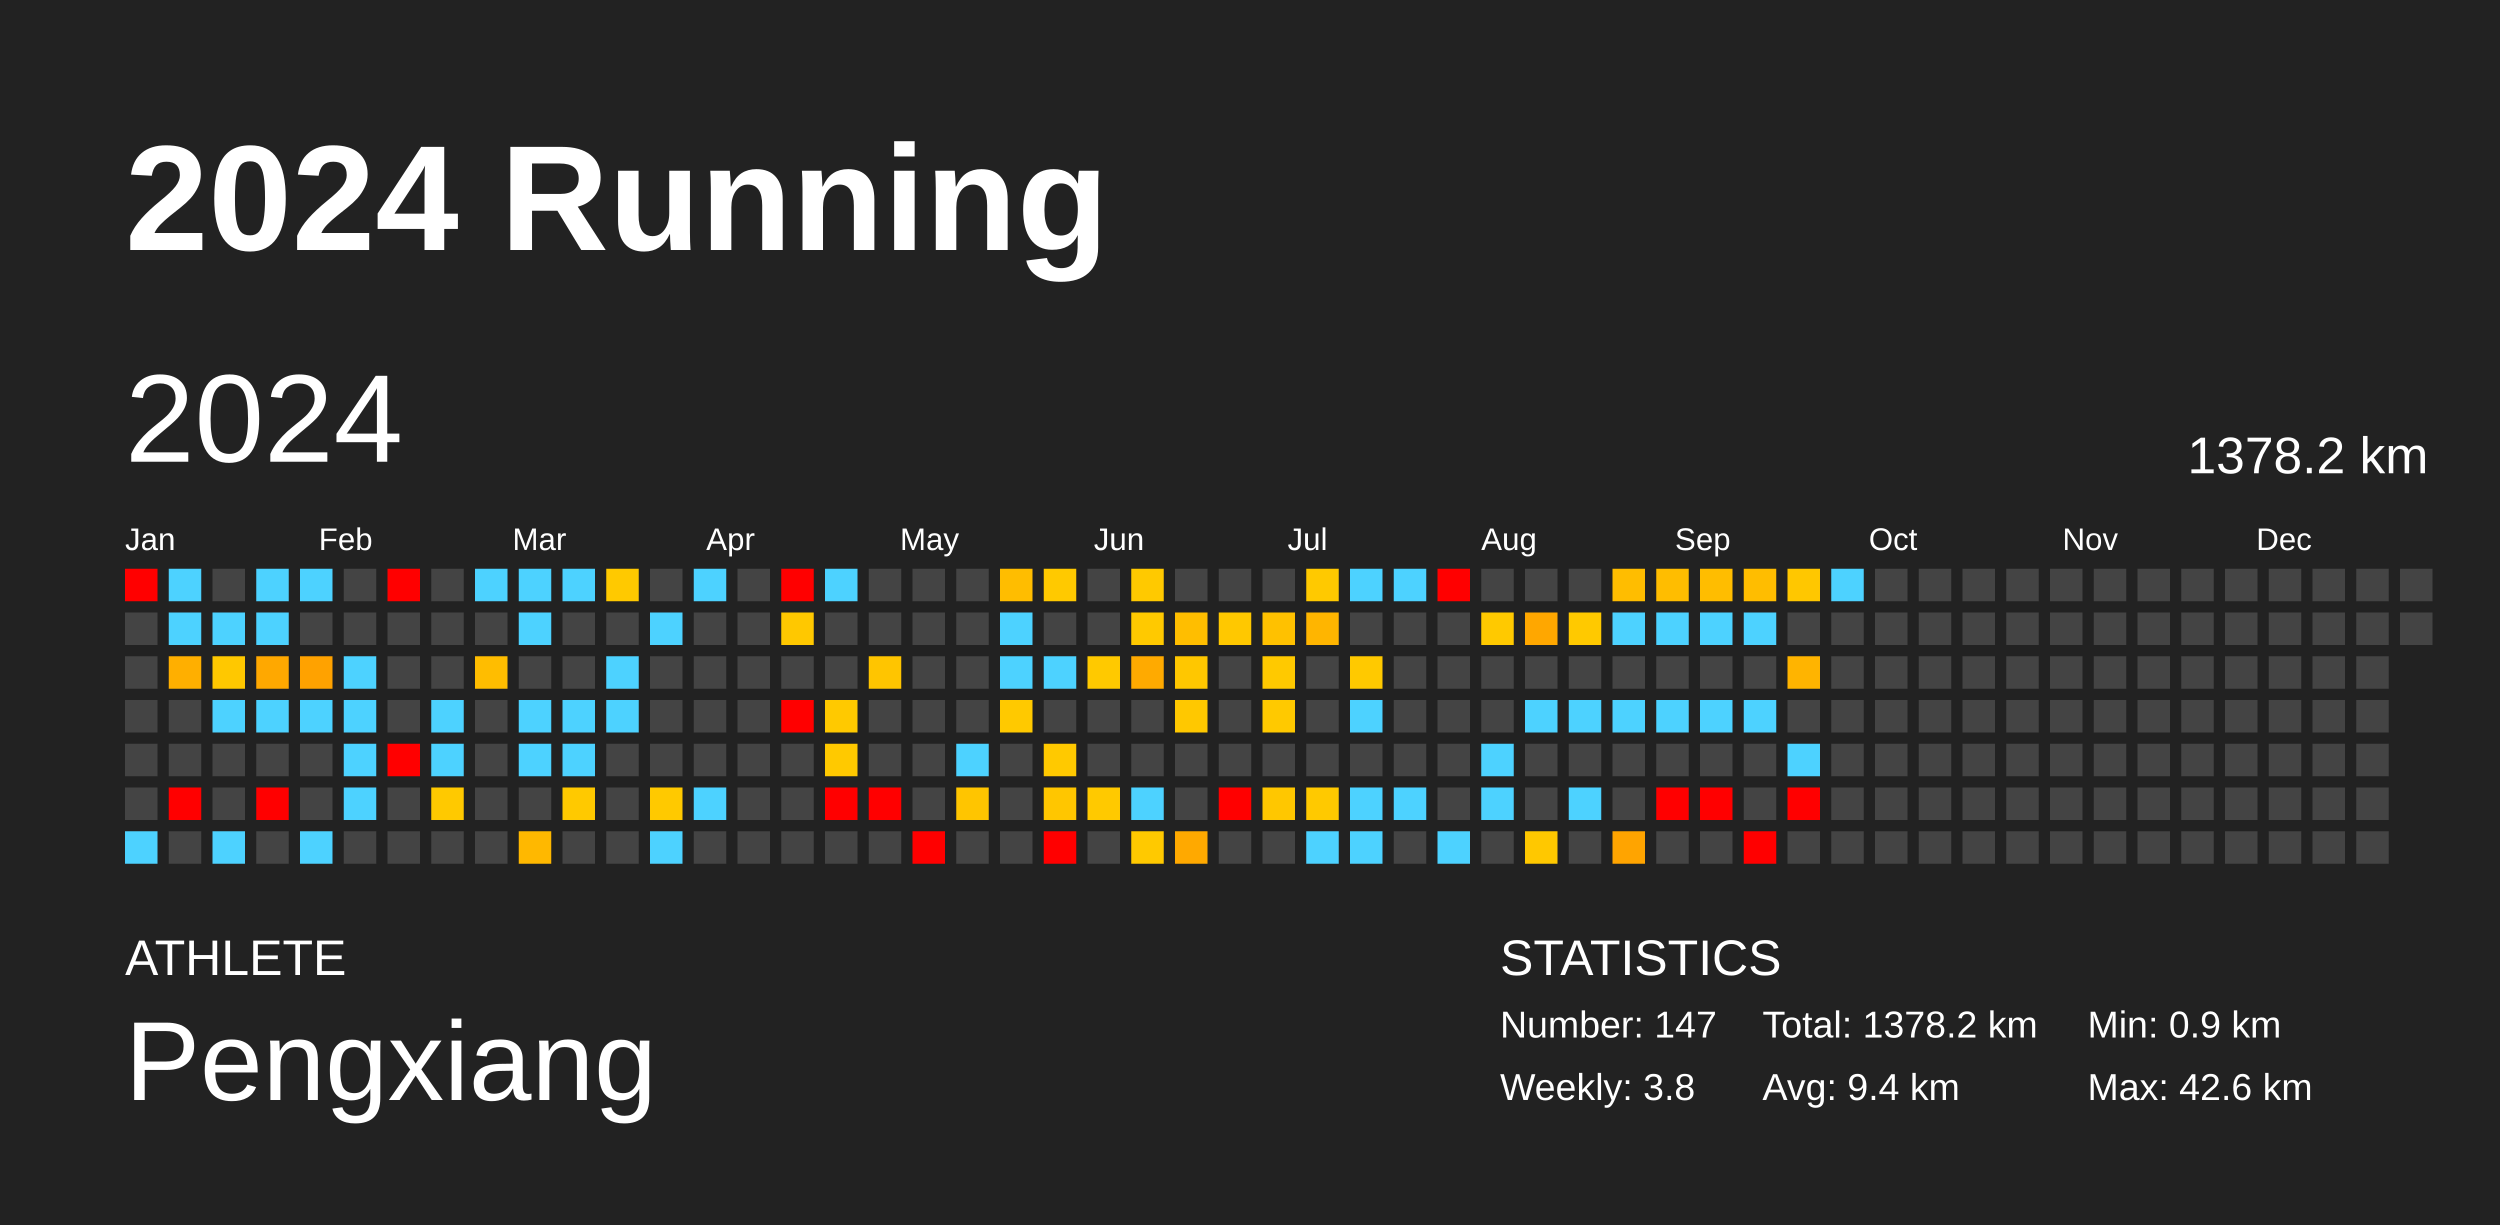
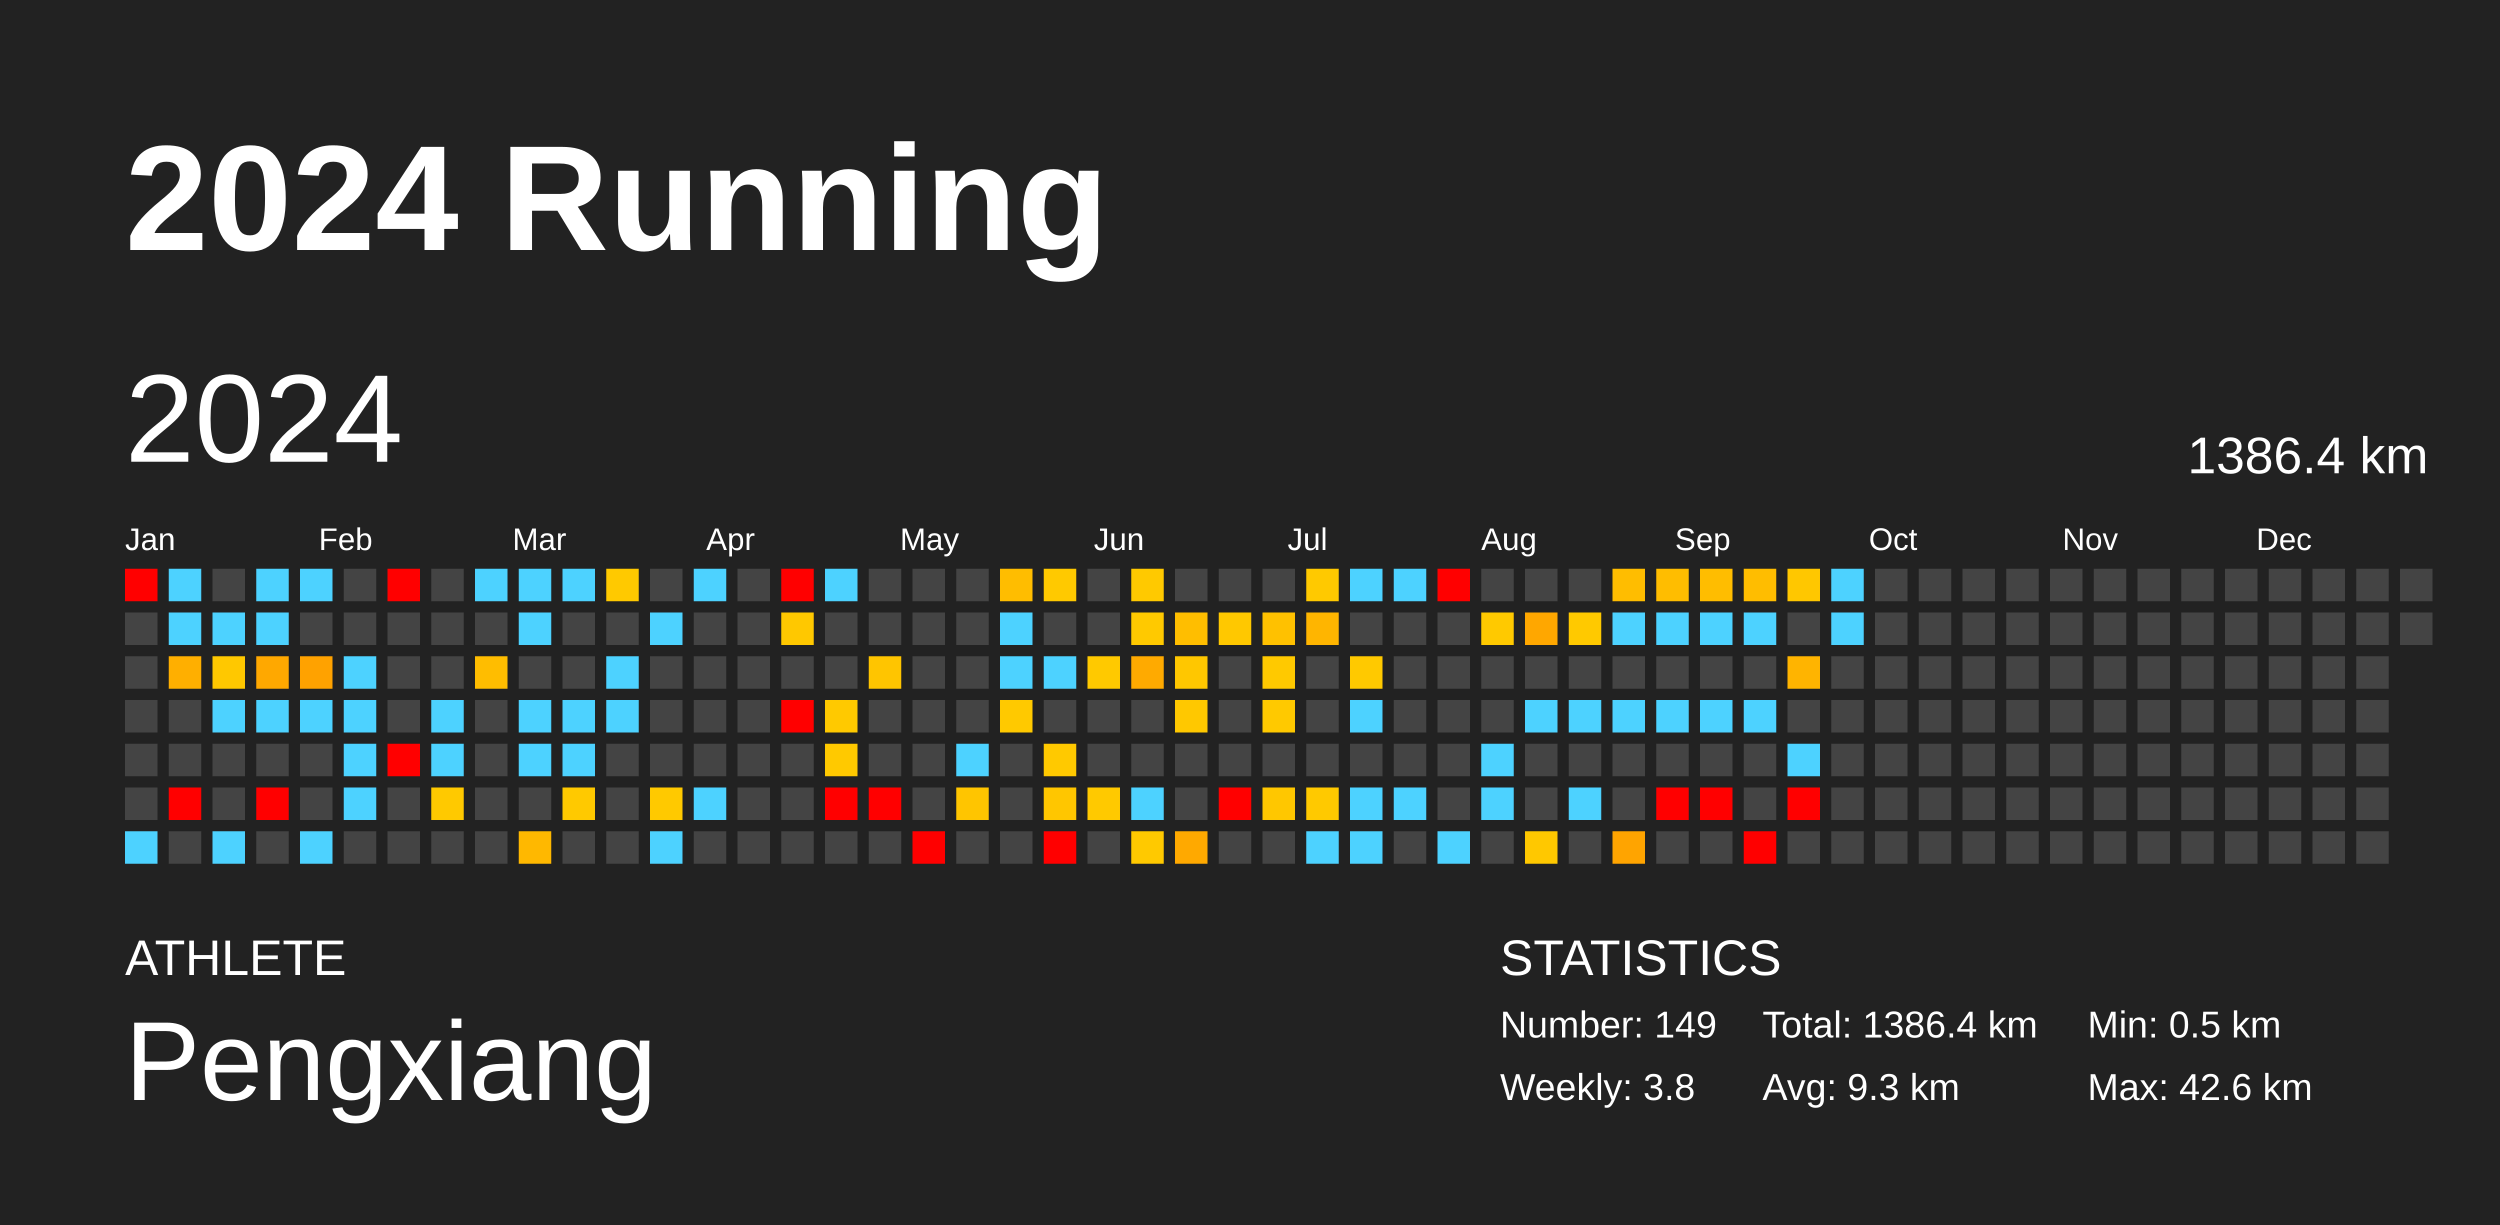
<svg xmlns="http://www.w3.org/2000/svg" baseProfile="full" height="98mm" version="1.1" viewBox="0,0,200,98" width="200mm">
  <defs />
  <rect fill="#222222" height="98" width="200" x="0" y="0" />
  <text fill="#FFFFFF" style="font-size:12px; font-family:Arial; font-weight:bold;" x="10" y="20">2024 Running</text>
  <text fill="#FFFFFF" style="font-size:4px; font-family:Arial" x="10" y="78">ATHLETE</text>
  <text fill="#FFFFFF" style="font-size:9px; font-family:Arial" x="10" y="88">Pengxiang</text>
  <text fill="#FFFFFF" style="font-size:4px; font-family:Arial" x="120" y="78">STATISTICS</text>
-   <text fill="#FFFFFF" style="font-size:3px; font-family:Arial" x="120" y="83">Number: 147</text>
+   <text fill="#FFFFFF" style="font-size:3px; font-family:Arial" x="120" y="83">Number: 149</text>
  <text fill="#FFFFFF" style="font-size:3px; font-family:Arial" x="120" y="88">Weekly: 3.8</text>
-   <text fill="#FFFFFF" style="font-size:3px; font-family:Arial" x="141" y="83">Total: 1378.2 km</text>
-   <text fill="#FFFFFF" style="font-size:3px; font-family:Arial" x="141" y="88">Avg: 9.4 km</text>
-   <text fill="#FFFFFF" style="font-size:3px; font-family:Arial" x="167" y="83">Min: 0.9 km</text>
+   <text fill="#FFFFFF" style="font-size:3px; font-family:Arial" x="141" y="83">Total: 1386.4 km</text>
+   <text fill="#FFFFFF" style="font-size:3px; font-family:Arial" x="141" y="88">Avg: 9.3 km</text>
+   <text fill="#FFFFFF" style="font-size:3px; font-family:Arial" x="167" y="83">Min: 0.5 km</text>
  <text fill="#FFFFFF" style="font-size:3px; font-family:Arial" x="167" y="88">Max: 42.6 km</text>
  <text dominant-baseline="hanging" fill="#FFFFFF" style="font-size:10.0px; font-family:Arial;" x="10" y="30">2024</text>
-   <text dominant-baseline="hanging" fill="#FFFFFF" style="font-size:4.125px; font-family:Arial;" x="175" y="35">1378.2 km</text>
+   <text dominant-baseline="hanging" fill="#FFFFFF" style="font-size:4.125px; font-family:Arial;" x="175" y="35">1386.4 km</text>
  <text fill="#FFFFFF" style="font-size:2.5px; font-family:Arial" x="10.0" y="44">Jan</text>
  <text fill="#FFFFFF" style="font-size:2.5px; font-family:Arial" x="25.5" y="44">Feb</text>
  <text fill="#FFFFFF" style="font-size:2.5px; font-family:Arial" x="41.0" y="44">Mar</text>
  <text fill="#FFFFFF" style="font-size:2.5px; font-family:Arial" x="56.5" y="44">Apr</text>
  <text fill="#FFFFFF" style="font-size:2.5px; font-family:Arial" x="72.0" y="44">May</text>
  <text fill="#FFFFFF" style="font-size:2.5px; font-family:Arial" x="87.5" y="44">Jun</text>
  <text fill="#FFFFFF" style="font-size:2.5px; font-family:Arial" x="103.0" y="44">Jul</text>
  <text fill="#FFFFFF" style="font-size:2.5px; font-family:Arial" x="118.5" y="44">Aug</text>
  <text fill="#FFFFFF" style="font-size:2.5px; font-family:Arial" x="134.0" y="44">Sep</text>
  <text fill="#FFFFFF" style="font-size:2.5px; font-family:Arial" x="149.5" y="44">Oct</text>
  <text fill="#FFFFFF" style="font-size:2.5px; font-family:Arial" x="165.0" y="44">Nov</text>
  <text fill="#FFFFFF" style="font-size:2.5px; font-family:Arial" x="180.5" y="44">Dec</text>
  <rect fill="red" height="2.6" width="2.6" x="10.0" y="45.5" />
  <rect fill="#444444" height="2.6" width="2.6" x="10.0" y="49.0" />
  <rect fill="#444444" height="2.6" width="2.6" x="10.0" y="52.5" />
  <rect fill="#444444" height="2.6" width="2.6" x="10.0" y="56.0" />
  <rect fill="#444444" height="2.6" width="2.6" x="10.0" y="59.5" />
  <rect fill="#444444" height="2.6" width="2.6" x="10.0" y="63.0" />
  <rect fill="#4dd2ff" height="2.6" width="2.6" x="10.0" y="66.5" />
  <rect fill="#4dd2ff" height="2.6" width="2.6" x="13.5" y="45.5" />
  <rect fill="#4dd2ff" height="2.6" width="2.6" x="13.5" y="49.0" />
  <rect fill="#ffaf00" height="2.6" width="2.6" x="13.5" y="52.5" />
  <rect fill="#444444" height="2.6" width="2.6" x="13.5" y="56.0" />
  <rect fill="#444444" height="2.6" width="2.6" x="13.5" y="59.5" />
  <rect fill="red" height="2.6" width="2.6" x="13.5" y="63.0" />
  <rect fill="#444444" height="2.6" width="2.6" x="13.5" y="66.5" />
  <rect fill="#444444" height="2.6" width="2.6" x="17.0" y="45.5" />
  <rect fill="#4dd2ff" height="2.6" width="2.6" x="17.0" y="49.0" />
  <rect fill="#ffc800" height="2.6" width="2.6" x="17.0" y="52.5" />
  <rect fill="#4dd2ff" height="2.6" width="2.6" x="17.0" y="56.0" />
  <rect fill="#444444" height="2.6" width="2.6" x="17.0" y="59.5" />
  <rect fill="#444444" height="2.6" width="2.6" x="17.0" y="63.0" />
  <rect fill="#4dd2ff" height="2.6" width="2.6" x="17.0" y="66.5" />
  <rect fill="#4dd2ff" height="2.6" width="2.6" x="20.5" y="45.5" />
  <rect fill="#4dd2ff" height="2.6" width="2.6" x="20.5" y="49.0" />
  <rect fill="#ffa800" height="2.6" width="2.6" x="20.5" y="52.5" />
  <rect fill="#4dd2ff" height="2.6" width="2.6" x="20.5" y="56.0" />
  <rect fill="#444444" height="2.6" width="2.6" x="20.5" y="59.5" />
  <rect fill="red" height="2.6" width="2.6" x="20.5" y="63.0" />
  <rect fill="#444444" height="2.6" width="2.6" x="20.5" y="66.5" />
  <rect fill="#4dd2ff" height="2.6" width="2.6" x="24.0" y="45.5" />
  <rect fill="#444444" height="2.6" width="2.6" x="24.0" y="49.0" />
  <rect fill="#ffa200" height="2.6" width="2.6" x="24.0" y="52.5" />
  <rect fill="#4dd2ff" height="2.6" width="2.6" x="24.0" y="56.0" />
  <rect fill="#444444" height="2.6" width="2.6" x="24.0" y="59.5" />
  <rect fill="#444444" height="2.6" width="2.6" x="24.0" y="63.0" />
  <rect fill="#4dd2ff" height="2.6" width="2.6" x="24.0" y="66.5" />
  <rect fill="#444444" height="2.6" width="2.6" x="27.5" y="45.5" />
  <rect fill="#444444" height="2.6" width="2.6" x="27.5" y="49.0" />
  <rect fill="#4dd2ff" height="2.6" width="2.6" x="27.5" y="52.5" />
  <rect fill="#4dd2ff" height="2.6" width="2.6" x="27.5" y="56.0" />
  <rect fill="#4dd2ff" height="2.6" width="2.6" x="27.5" y="59.5" />
  <rect fill="#4dd2ff" height="2.6" width="2.6" x="27.5" y="63.0" />
  <rect fill="#444444" height="2.6" width="2.6" x="27.5" y="66.5" />
  <rect fill="red" height="2.6" width="2.6" x="31.0" y="45.5" />
  <rect fill="#444444" height="2.6" width="2.6" x="31.0" y="49.0" />
  <rect fill="#444444" height="2.6" width="2.6" x="31.0" y="52.5" />
  <rect fill="#444444" height="2.6" width="2.6" x="31.0" y="56.0" />
  <rect fill="red" height="2.6" width="2.6" x="31.0" y="59.5" />
  <rect fill="#444444" height="2.6" width="2.6" x="31.0" y="63.0" />
  <rect fill="#444444" height="2.6" width="2.6" x="31.0" y="66.5" />
  <rect fill="#444444" height="2.6" width="2.6" x="34.5" y="45.5" />
  <rect fill="#444444" height="2.6" width="2.6" x="34.5" y="49.0" />
  <rect fill="#444444" height="2.6" width="2.6" x="34.5" y="52.5" />
  <rect fill="#4dd2ff" height="2.6" width="2.6" x="34.5" y="56.0" />
  <rect fill="#4dd2ff" height="2.6" width="2.6" x="34.5" y="59.5" />
  <rect fill="#ffc900" height="2.6" width="2.6" x="34.5" y="63.0" />
  <rect fill="#444444" height="2.6" width="2.6" x="34.5" y="66.5" />
  <rect fill="#4dd2ff" height="2.6" width="2.6" x="38.0" y="45.5" />
  <rect fill="#444444" height="2.6" width="2.6" x="38.0" y="49.0" />
  <rect fill="#ffbd00" height="2.6" width="2.6" x="38.0" y="52.5" />
  <rect fill="#444444" height="2.6" width="2.6" x="38.0" y="56.0" />
  <rect fill="#444444" height="2.6" width="2.6" x="38.0" y="59.5" />
  <rect fill="#444444" height="2.6" width="2.6" x="38.0" y="63.0" />
  <rect fill="#444444" height="2.6" width="2.6" x="38.0" y="66.5" />
  <rect fill="#4dd2ff" height="2.6" width="2.6" x="41.5" y="45.5" />
  <rect fill="#4dd2ff" height="2.6" width="2.6" x="41.5" y="49.0" />
  <rect fill="#444444" height="2.6" width="2.6" x="41.5" y="52.5" />
  <rect fill="#4dd2ff" height="2.6" width="2.6" x="41.5" y="56.0" />
  <rect fill="#4dd2ff" height="2.6" width="2.6" x="41.5" y="59.5" />
  <rect fill="#444444" height="2.6" width="2.6" x="41.5" y="63.0" />
  <rect fill="#ffb800" height="2.6" width="2.6" x="41.5" y="66.5" />
  <rect fill="#4dd2ff" height="2.6" width="2.6" x="45.0" y="45.5" />
  <rect fill="#444444" height="2.6" width="2.6" x="45.0" y="49.0" />
  <rect fill="#444444" height="2.6" width="2.6" x="45.0" y="52.5" />
  <rect fill="#4dd2ff" height="2.6" width="2.6" x="45.0" y="56.0" />
  <rect fill="#4dd2ff" height="2.6" width="2.6" x="45.0" y="59.5" />
  <rect fill="#ffc900" height="2.6" width="2.6" x="45.0" y="63.0" />
  <rect fill="#444444" height="2.6" width="2.6" x="45.0" y="66.5" />
  <rect fill="#ffc900" height="2.6" width="2.6" x="48.5" y="45.5" />
  <rect fill="#444444" height="2.6" width="2.6" x="48.5" y="49.0" />
  <rect fill="#4dd2ff" height="2.6" width="2.6" x="48.5" y="52.5" />
  <rect fill="#4dd2ff" height="2.6" width="2.6" x="48.5" y="56.0" />
  <rect fill="#444444" height="2.6" width="2.6" x="48.5" y="59.5" />
  <rect fill="#444444" height="2.6" width="2.6" x="48.5" y="63.0" />
  <rect fill="#444444" height="2.6" width="2.6" x="48.5" y="66.5" />
  <rect fill="#444444" height="2.6" width="2.6" x="52.0" y="45.5" />
  <rect fill="#4dd2ff" height="2.6" width="2.6" x="52.0" y="49.0" />
  <rect fill="#444444" height="2.6" width="2.6" x="52.0" y="52.5" />
  <rect fill="#444444" height="2.6" width="2.6" x="52.0" y="56.0" />
  <rect fill="#444444" height="2.6" width="2.6" x="52.0" y="59.5" />
  <rect fill="#ffc900" height="2.6" width="2.6" x="52.0" y="63.0" />
  <rect fill="#4dd2ff" height="2.6" width="2.6" x="52.0" y="66.5" />
  <rect fill="#4dd2ff" height="2.6" width="2.6" x="55.5" y="45.5" />
  <rect fill="#444444" height="2.6" width="2.6" x="55.5" y="49.0" />
  <rect fill="#444444" height="2.6" width="2.6" x="55.5" y="52.5" />
  <rect fill="#444444" height="2.6" width="2.6" x="55.5" y="56.0" />
  <rect fill="#444444" height="2.6" width="2.6" x="55.5" y="59.5" />
  <rect fill="#4dd2ff" height="2.6" width="2.6" x="55.5" y="63.0" />
  <rect fill="#444444" height="2.6" width="2.6" x="55.5" y="66.5" />
  <rect fill="#444444" height="2.6" width="2.6" x="59.0" y="45.5" />
  <rect fill="#444444" height="2.6" width="2.6" x="59.0" y="49.0" />
  <rect fill="#444444" height="2.6" width="2.6" x="59.0" y="52.5" />
  <rect fill="#444444" height="2.6" width="2.6" x="59.0" y="56.0" />
  <rect fill="#444444" height="2.6" width="2.6" x="59.0" y="59.5" />
  <rect fill="#444444" height="2.6" width="2.6" x="59.0" y="63.0" />
  <rect fill="#444444" height="2.6" width="2.6" x="59.0" y="66.5" />
  <rect fill="red" height="2.6" width="2.6" x="62.5" y="45.5" />
  <rect fill="#ffc800" height="2.6" width="2.6" x="62.5" y="49.0" />
  <rect fill="#444444" height="2.6" width="2.6" x="62.5" y="52.5" />
  <rect fill="red" height="2.6" width="2.6" x="62.5" y="56.0" />
  <rect fill="#444444" height="2.6" width="2.6" x="62.5" y="59.5" />
  <rect fill="#444444" height="2.6" width="2.6" x="62.5" y="63.0" />
  <rect fill="#444444" height="2.6" width="2.6" x="62.5" y="66.5" />
  <rect fill="#4dd2ff" height="2.6" width="2.6" x="66.0" y="45.5" />
  <rect fill="#444444" height="2.6" width="2.6" x="66.0" y="49.0" />
  <rect fill="#444444" height="2.6" width="2.6" x="66.0" y="52.5" />
  <rect fill="#ffc900" height="2.6" width="2.6" x="66.0" y="56.0" />
  <rect fill="#ffc900" height="2.6" width="2.6" x="66.0" y="59.5" />
  <rect fill="red" height="2.6" width="2.6" x="66.0" y="63.0" />
  <rect fill="#444444" height="2.6" width="2.6" x="66.0" y="66.5" />
  <rect fill="#444444" height="2.6" width="2.6" x="69.5" y="45.5" />
  <rect fill="#444444" height="2.6" width="2.6" x="69.5" y="49.0" />
  <rect fill="#ffc500" height="2.6" width="2.6" x="69.5" y="52.5" />
  <rect fill="#444444" height="2.6" width="2.6" x="69.5" y="56.0" />
  <rect fill="#444444" height="2.6" width="2.6" x="69.5" y="59.5" />
  <rect fill="red" height="2.6" width="2.6" x="69.5" y="63.0" />
  <rect fill="#444444" height="2.6" width="2.6" x="69.5" y="66.5" />
  <rect fill="#444444" height="2.6" width="2.6" x="73.0" y="45.5" />
  <rect fill="#444444" height="2.6" width="2.6" x="73.0" y="49.0" />
  <rect fill="#444444" height="2.6" width="2.6" x="73.0" y="52.5" />
  <rect fill="#444444" height="2.6" width="2.6" x="73.0" y="56.0" />
  <rect fill="#444444" height="2.6" width="2.6" x="73.0" y="59.5" />
  <rect fill="#444444" height="2.6" width="2.6" x="73.0" y="63.0" />
  <rect fill="red" height="2.6" width="2.6" x="73.0" y="66.5" />
  <rect fill="#444444" height="2.6" width="2.6" x="76.5" y="45.5" />
  <rect fill="#444444" height="2.6" width="2.6" x="76.5" y="49.0" />
  <rect fill="#444444" height="2.6" width="2.6" x="76.5" y="52.5" />
  <rect fill="#444444" height="2.6" width="2.6" x="76.5" y="56.0" />
  <rect fill="#4dd2ff" height="2.6" width="2.6" x="76.5" y="59.5" />
  <rect fill="#ffc500" height="2.6" width="2.6" x="76.5" y="63.0" />
  <rect fill="#444444" height="2.6" width="2.6" x="76.5" y="66.5" />
  <rect fill="#ffbd00" height="2.6" width="2.6" x="80.0" y="45.5" />
  <rect fill="#4dd2ff" height="2.6" width="2.6" x="80.0" y="49.0" />
  <rect fill="#4dd2ff" height="2.6" width="2.6" x="80.0" y="52.5" />
  <rect fill="#ffc900" height="2.6" width="2.6" x="80.0" y="56.0" />
  <rect fill="#444444" height="2.6" width="2.6" x="80.0" y="59.5" />
  <rect fill="#444444" height="2.6" width="2.6" x="80.0" y="63.0" />
  <rect fill="#444444" height="2.6" width="2.6" x="80.0" y="66.5" />
  <rect fill="#ffc900" height="2.6" width="2.6" x="83.5" y="45.5" />
  <rect fill="#444444" height="2.6" width="2.6" x="83.5" y="49.0" />
  <rect fill="#4dd2ff" height="2.6" width="2.6" x="83.5" y="52.5" />
  <rect fill="#444444" height="2.6" width="2.6" x="83.5" y="56.0" />
  <rect fill="#ffc900" height="2.6" width="2.6" x="83.5" y="59.5" />
  <rect fill="#ffc600" height="2.6" width="2.6" x="83.5" y="63.0" />
  <rect fill="red" height="2.6" width="2.6" x="83.5" y="66.5" />
  <rect fill="#444444" height="2.6" width="2.6" x="87.0" y="45.5" />
  <rect fill="#444444" height="2.6" width="2.6" x="87.0" y="49.0" />
  <rect fill="#ffc900" height="2.6" width="2.6" x="87.0" y="52.5" />
  <rect fill="#444444" height="2.6" width="2.6" x="87.0" y="56.0" />
  <rect fill="#444444" height="2.6" width="2.6" x="87.0" y="59.5" />
  <rect fill="#ffc900" height="2.6" width="2.6" x="87.0" y="63.0" />
  <rect fill="#444444" height="2.6" width="2.6" x="87.0" y="66.5" />
  <rect fill="#ffc900" height="2.6" width="2.6" x="90.5" y="45.5" />
  <rect fill="#ffc900" height="2.6" width="2.6" x="90.5" y="49.0" />
  <rect fill="#ffaa00" height="2.6" width="2.6" x="90.5" y="52.5" />
  <rect fill="#444444" height="2.6" width="2.6" x="90.5" y="56.0" />
  <rect fill="#444444" height="2.6" width="2.6" x="90.5" y="59.5" />
  <rect fill="#4dd2ff" height="2.6" width="2.6" x="90.5" y="63.0" />
  <rect fill="#ffc900" height="2.6" width="2.6" x="90.5" y="66.5" />
  <rect fill="#444444" height="2.6" width="2.6" x="94.0" y="45.5" />
  <rect fill="#ffbe00" height="2.6" width="2.6" x="94.0" y="49.0" />
  <rect fill="#ffc700" height="2.6" width="2.6" x="94.0" y="52.5" />
  <rect fill="#ffc800" height="2.6" width="2.6" x="94.0" y="56.0" />
  <rect fill="#444444" height="2.6" width="2.6" x="94.0" y="59.5" />
  <rect fill="#444444" height="2.6" width="2.6" x="94.0" y="63.0" />
  <rect fill="#ffa900" height="2.6" width="2.6" x="94.0" y="66.5" />
  <rect fill="#444444" height="2.6" width="2.6" x="97.5" y="45.5" />
  <rect fill="#ffc800" height="2.6" width="2.6" x="97.5" y="49.0" />
  <rect fill="#444444" height="2.6" width="2.6" x="97.5" y="52.5" />
  <rect fill="#444444" height="2.6" width="2.6" x="97.5" y="56.0" />
  <rect fill="#444444" height="2.6" width="2.6" x="97.5" y="59.5" />
  <rect fill="red" height="2.6" width="2.6" x="97.5" y="63.0" />
  <rect fill="#444444" height="2.6" width="2.6" x="97.5" y="66.5" />
  <rect fill="#444444" height="2.6" width="2.6" x="101.0" y="45.5" />
  <rect fill="#ffc100" height="2.6" width="2.6" x="101.0" y="49.0" />
  <rect fill="#ffc900" height="2.6" width="2.6" x="101.0" y="52.5" />
  <rect fill="#ffc900" height="2.6" width="2.6" x="101.0" y="56.0" />
  <rect fill="#444444" height="2.6" width="2.6" x="101.0" y="59.5" />
  <rect fill="#ffc700" height="2.6" width="2.6" x="101.0" y="63.0" />
  <rect fill="#444444" height="2.6" width="2.6" x="101.0" y="66.5" />
  <rect fill="#ffc900" height="2.6" width="2.6" x="104.5" y="45.5" />
  <rect fill="#ffb500" height="2.6" width="2.6" x="104.5" y="49.0" />
  <rect fill="#444444" height="2.6" width="2.6" x="104.5" y="52.5" />
  <rect fill="#444444" height="2.6" width="2.6" x="104.5" y="56.0" />
  <rect fill="#444444" height="2.6" width="2.6" x="104.5" y="59.5" />
  <rect fill="#ffc900" height="2.6" width="2.6" x="104.5" y="63.0" />
  <rect fill="#4dd2ff" height="2.6" width="2.6" x="104.5" y="66.5" />
  <rect fill="#4dd2ff" height="2.6" width="2.6" x="108.0" y="45.5" />
  <rect fill="#444444" height="2.6" width="2.6" x="108.0" y="49.0" />
  <rect fill="#ffc900" height="2.6" width="2.6" x="108.0" y="52.5" />
  <rect fill="#4dd2ff" height="2.6" width="2.6" x="108.0" y="56.0" />
  <rect fill="#444444" height="2.6" width="2.6" x="108.0" y="59.5" />
  <rect fill="#4dd2ff" height="2.6" width="2.6" x="108.0" y="63.0" />
  <rect fill="#4dd2ff" height="2.6" width="2.6" x="108.0" y="66.5" />
  <rect fill="#4dd2ff" height="2.6" width="2.6" x="111.5" y="45.5" />
  <rect fill="#444444" height="2.6" width="2.6" x="111.5" y="49.0" />
  <rect fill="#444444" height="2.6" width="2.6" x="111.5" y="52.5" />
  <rect fill="#444444" height="2.6" width="2.6" x="111.5" y="56.0" />
  <rect fill="#444444" height="2.6" width="2.6" x="111.5" y="59.5" />
  <rect fill="#4dd2ff" height="2.6" width="2.6" x="111.5" y="63.0" />
  <rect fill="#444444" height="2.6" width="2.6" x="111.5" y="66.5" />
  <rect fill="red" height="2.6" width="2.6" x="115.0" y="45.5" />
  <rect fill="#444444" height="2.6" width="2.6" x="115.0" y="49.0" />
  <rect fill="#444444" height="2.6" width="2.6" x="115.0" y="52.5" />
  <rect fill="#444444" height="2.6" width="2.6" x="115.0" y="56.0" />
  <rect fill="#444444" height="2.6" width="2.6" x="115.0" y="59.5" />
  <rect fill="#444444" height="2.6" width="2.6" x="115.0" y="63.0" />
  <rect fill="#4dd2ff" height="2.6" width="2.6" x="115.0" y="66.5" />
  <rect fill="#444444" height="2.6" width="2.6" x="118.5" y="45.5" />
  <rect fill="#ffc900" height="2.6" width="2.6" x="118.5" y="49.0" />
  <rect fill="#444444" height="2.6" width="2.6" x="118.5" y="52.5" />
  <rect fill="#444444" height="2.6" width="2.6" x="118.5" y="56.0" />
  <rect fill="#4dd2ff" height="2.6" width="2.6" x="118.5" y="59.5" />
  <rect fill="#4dd2ff" height="2.6" width="2.6" x="118.5" y="63.0" />
  <rect fill="#444444" height="2.6" width="2.6" x="118.5" y="66.5" />
  <rect fill="#444444" height="2.6" width="2.6" x="122.0" y="45.5" />
  <rect fill="#ffa700" height="2.6" width="2.6" x="122.0" y="49.0" />
  <rect fill="#444444" height="2.6" width="2.6" x="122.0" y="52.5" />
  <rect fill="#4dd2ff" height="2.6" width="2.6" x="122.0" y="56.0" />
  <rect fill="#444444" height="2.6" width="2.6" x="122.0" y="59.5" />
  <rect fill="#444444" height="2.6" width="2.6" x="122.0" y="63.0" />
  <rect fill="#ffc800" height="2.6" width="2.6" x="122.0" y="66.5" />
  <rect fill="#444444" height="2.6" width="2.6" x="125.5" y="45.5" />
  <rect fill="#ffc900" height="2.6" width="2.6" x="125.5" y="49.0" />
  <rect fill="#444444" height="2.6" width="2.6" x="125.5" y="52.5" />
  <rect fill="#4dd2ff" height="2.6" width="2.6" x="125.5" y="56.0" />
  <rect fill="#444444" height="2.6" width="2.6" x="125.5" y="59.5" />
  <rect fill="#4dd2ff" height="2.6" width="2.6" x="125.5" y="63.0" />
  <rect fill="#444444" height="2.6" width="2.6" x="125.5" y="66.5" />
  <rect fill="#ffbd00" height="2.6" width="2.6" x="129.0" y="45.5" />
  <rect fill="#4dd2ff" height="2.6" width="2.6" x="129.0" y="49.0" />
  <rect fill="#444444" height="2.6" width="2.6" x="129.0" y="52.5" />
  <rect fill="#4dd2ff" height="2.6" width="2.6" x="129.0" y="56.0" />
  <rect fill="#444444" height="2.6" width="2.6" x="129.0" y="59.5" />
  <rect fill="#444444" height="2.6" width="2.6" x="129.0" y="63.0" />
  <rect fill="#ffa400" height="2.6" width="2.6" x="129.0" y="66.5" />
  <rect fill="#ffbd00" height="2.6" width="2.6" x="132.5" y="45.5" />
  <rect fill="#4dd2ff" height="2.6" width="2.6" x="132.5" y="49.0" />
  <rect fill="#444444" height="2.6" width="2.6" x="132.5" y="52.5" />
  <rect fill="#4dd2ff" height="2.6" width="2.6" x="132.5" y="56.0" />
  <rect fill="#444444" height="2.6" width="2.6" x="132.5" y="59.5" />
  <rect fill="red" height="2.6" width="2.6" x="132.5" y="63.0" />
  <rect fill="#444444" height="2.6" width="2.6" x="132.5" y="66.5" />
  <rect fill="#ffbd00" height="2.6" width="2.6" x="136.0" y="45.5" />
  <rect fill="#4dd2ff" height="2.6" width="2.6" x="136.0" y="49.0" />
  <rect fill="#444444" height="2.6" width="2.6" x="136.0" y="52.5" />
  <rect fill="#4dd2ff" height="2.6" width="2.6" x="136.0" y="56.0" />
  <rect fill="#444444" height="2.6" width="2.6" x="136.0" y="59.5" />
  <rect fill="red" height="2.6" width="2.6" x="136.0" y="63.0" />
  <rect fill="#444444" height="2.6" width="2.6" x="136.0" y="66.5" />
  <rect fill="#ffbd00" height="2.6" width="2.6" x="139.5" y="45.5" />
  <rect fill="#4dd2ff" height="2.6" width="2.6" x="139.5" y="49.0" />
  <rect fill="#444444" height="2.6" width="2.6" x="139.5" y="52.5" />
  <rect fill="#4dd2ff" height="2.6" width="2.6" x="139.5" y="56.0" />
  <rect fill="#444444" height="2.6" width="2.6" x="139.5" y="59.5" />
  <rect fill="#444444" height="2.6" width="2.6" x="139.5" y="63.0" />
  <rect fill="red" height="2.6" width="2.6" x="139.5" y="66.5" />
  <rect fill="#ffc700" height="2.6" width="2.6" x="143.0" y="45.5" />
  <rect fill="#444444" height="2.6" width="2.6" x="143.0" y="49.0" />
  <rect fill="#ffb400" height="2.6" width="2.6" x="143.0" y="52.5" />
  <rect fill="#444444" height="2.6" width="2.6" x="143.0" y="56.0" />
  <rect fill="#4dd2ff" height="2.6" width="2.6" x="143.0" y="59.5" />
  <rect fill="red" height="2.6" width="2.6" x="143.0" y="63.0" />
  <rect fill="#444444" height="2.6" width="2.6" x="143.0" y="66.5" />
  <rect fill="#4dd2ff" height="2.6" width="2.6" x="146.5" y="45.5" />
-   <rect fill="#444444" height="2.6" width="2.6" x="146.5" y="49.0" />
+   <rect fill="#4dd2ff" height="2.6" width="2.6" x="146.5" y="49.0" />
  <rect fill="#444444" height="2.6" width="2.6" x="146.5" y="52.5" />
  <rect fill="#444444" height="2.6" width="2.6" x="146.5" y="56.0" />
  <rect fill="#444444" height="2.6" width="2.6" x="146.5" y="59.5" />
  <rect fill="#444444" height="2.6" width="2.6" x="146.5" y="63.0" />
  <rect fill="#444444" height="2.6" width="2.6" x="146.5" y="66.5" />
  <rect fill="#444444" height="2.6" width="2.6" x="150.0" y="45.5" />
  <rect fill="#444444" height="2.6" width="2.6" x="150.0" y="49.0" />
  <rect fill="#444444" height="2.6" width="2.6" x="150.0" y="52.5" />
  <rect fill="#444444" height="2.6" width="2.6" x="150.0" y="56.0" />
  <rect fill="#444444" height="2.6" width="2.6" x="150.0" y="59.5" />
  <rect fill="#444444" height="2.6" width="2.6" x="150.0" y="63.0" />
  <rect fill="#444444" height="2.6" width="2.6" x="150.0" y="66.5" />
  <rect fill="#444444" height="2.6" width="2.6" x="153.5" y="45.5" />
  <rect fill="#444444" height="2.6" width="2.6" x="153.5" y="49.0" />
  <rect fill="#444444" height="2.6" width="2.6" x="153.5" y="52.5" />
  <rect fill="#444444" height="2.6" width="2.6" x="153.5" y="56.0" />
  <rect fill="#444444" height="2.6" width="2.6" x="153.5" y="59.5" />
  <rect fill="#444444" height="2.6" width="2.6" x="153.5" y="63.0" />
  <rect fill="#444444" height="2.6" width="2.6" x="153.5" y="66.5" />
  <rect fill="#444444" height="2.6" width="2.6" x="157.0" y="45.5" />
  <rect fill="#444444" height="2.6" width="2.6" x="157.0" y="49.0" />
  <rect fill="#444444" height="2.6" width="2.6" x="157.0" y="52.5" />
  <rect fill="#444444" height="2.6" width="2.6" x="157.0" y="56.0" />
  <rect fill="#444444" height="2.6" width="2.6" x="157.0" y="59.5" />
  <rect fill="#444444" height="2.6" width="2.6" x="157.0" y="63.0" />
  <rect fill="#444444" height="2.6" width="2.6" x="157.0" y="66.5" />
  <rect fill="#444444" height="2.6" width="2.6" x="160.5" y="45.5" />
  <rect fill="#444444" height="2.6" width="2.6" x="160.5" y="49.0" />
  <rect fill="#444444" height="2.6" width="2.6" x="160.5" y="52.5" />
  <rect fill="#444444" height="2.6" width="2.6" x="160.5" y="56.0" />
  <rect fill="#444444" height="2.6" width="2.6" x="160.5" y="59.5" />
  <rect fill="#444444" height="2.6" width="2.6" x="160.5" y="63.0" />
  <rect fill="#444444" height="2.6" width="2.6" x="160.5" y="66.5" />
  <rect fill="#444444" height="2.6" width="2.6" x="164.0" y="45.5" />
  <rect fill="#444444" height="2.6" width="2.6" x="164.0" y="49.0" />
  <rect fill="#444444" height="2.6" width="2.6" x="164.0" y="52.5" />
  <rect fill="#444444" height="2.6" width="2.6" x="164.0" y="56.0" />
  <rect fill="#444444" height="2.6" width="2.6" x="164.0" y="59.5" />
  <rect fill="#444444" height="2.6" width="2.6" x="164.0" y="63.0" />
  <rect fill="#444444" height="2.6" width="2.6" x="164.0" y="66.5" />
  <rect fill="#444444" height="2.6" width="2.6" x="167.5" y="45.5" />
  <rect fill="#444444" height="2.6" width="2.6" x="167.5" y="49.0" />
  <rect fill="#444444" height="2.6" width="2.6" x="167.5" y="52.5" />
  <rect fill="#444444" height="2.6" width="2.6" x="167.5" y="56.0" />
  <rect fill="#444444" height="2.6" width="2.6" x="167.5" y="59.5" />
  <rect fill="#444444" height="2.6" width="2.6" x="167.5" y="63.0" />
  <rect fill="#444444" height="2.6" width="2.6" x="167.5" y="66.5" />
  <rect fill="#444444" height="2.6" width="2.6" x="171.0" y="45.5" />
  <rect fill="#444444" height="2.6" width="2.6" x="171.0" y="49.0" />
  <rect fill="#444444" height="2.6" width="2.6" x="171.0" y="52.5" />
  <rect fill="#444444" height="2.6" width="2.6" x="171.0" y="56.0" />
  <rect fill="#444444" height="2.6" width="2.6" x="171.0" y="59.5" />
  <rect fill="#444444" height="2.6" width="2.6" x="171.0" y="63.0" />
  <rect fill="#444444" height="2.6" width="2.6" x="171.0" y="66.5" />
  <rect fill="#444444" height="2.6" width="2.6" x="174.5" y="45.5" />
  <rect fill="#444444" height="2.6" width="2.6" x="174.5" y="49.0" />
  <rect fill="#444444" height="2.6" width="2.6" x="174.5" y="52.5" />
  <rect fill="#444444" height="2.6" width="2.6" x="174.5" y="56.0" />
  <rect fill="#444444" height="2.6" width="2.6" x="174.5" y="59.5" />
  <rect fill="#444444" height="2.6" width="2.6" x="174.5" y="63.0" />
  <rect fill="#444444" height="2.6" width="2.6" x="174.5" y="66.5" />
  <rect fill="#444444" height="2.6" width="2.6" x="178.0" y="45.5" />
  <rect fill="#444444" height="2.6" width="2.6" x="178.0" y="49.0" />
  <rect fill="#444444" height="2.6" width="2.6" x="178.0" y="52.5" />
  <rect fill="#444444" height="2.6" width="2.6" x="178.0" y="56.0" />
  <rect fill="#444444" height="2.6" width="2.6" x="178.0" y="59.5" />
  <rect fill="#444444" height="2.6" width="2.6" x="178.0" y="63.0" />
  <rect fill="#444444" height="2.6" width="2.6" x="178.0" y="66.5" />
  <rect fill="#444444" height="2.6" width="2.6" x="181.5" y="45.5" />
  <rect fill="#444444" height="2.6" width="2.6" x="181.5" y="49.0" />
  <rect fill="#444444" height="2.6" width="2.6" x="181.5" y="52.5" />
  <rect fill="#444444" height="2.6" width="2.6" x="181.5" y="56.0" />
  <rect fill="#444444" height="2.6" width="2.6" x="181.5" y="59.5" />
  <rect fill="#444444" height="2.6" width="2.6" x="181.5" y="63.0" />
  <rect fill="#444444" height="2.6" width="2.6" x="181.5" y="66.5" />
  <rect fill="#444444" height="2.6" width="2.6" x="185.0" y="45.5" />
  <rect fill="#444444" height="2.6" width="2.6" x="185.0" y="49.0" />
  <rect fill="#444444" height="2.6" width="2.6" x="185.0" y="52.5" />
  <rect fill="#444444" height="2.6" width="2.6" x="185.0" y="56.0" />
  <rect fill="#444444" height="2.6" width="2.6" x="185.0" y="59.5" />
  <rect fill="#444444" height="2.6" width="2.6" x="185.0" y="63.0" />
  <rect fill="#444444" height="2.6" width="2.6" x="185.0" y="66.5" />
  <rect fill="#444444" height="2.6" width="2.6" x="188.5" y="45.5" />
  <rect fill="#444444" height="2.6" width="2.6" x="188.5" y="49.0" />
  <rect fill="#444444" height="2.6" width="2.6" x="188.5" y="52.5" />
  <rect fill="#444444" height="2.6" width="2.6" x="188.5" y="56.0" />
  <rect fill="#444444" height="2.6" width="2.6" x="188.5" y="59.5" />
  <rect fill="#444444" height="2.6" width="2.6" x="188.5" y="63.0" />
  <rect fill="#444444" height="2.6" width="2.6" x="188.5" y="66.5" />
  <rect fill="#444444" height="2.6" width="2.6" x="192.0" y="45.5" />
  <rect fill="#444444" height="2.6" width="2.6" x="192.0" y="49.0" />
</svg>
